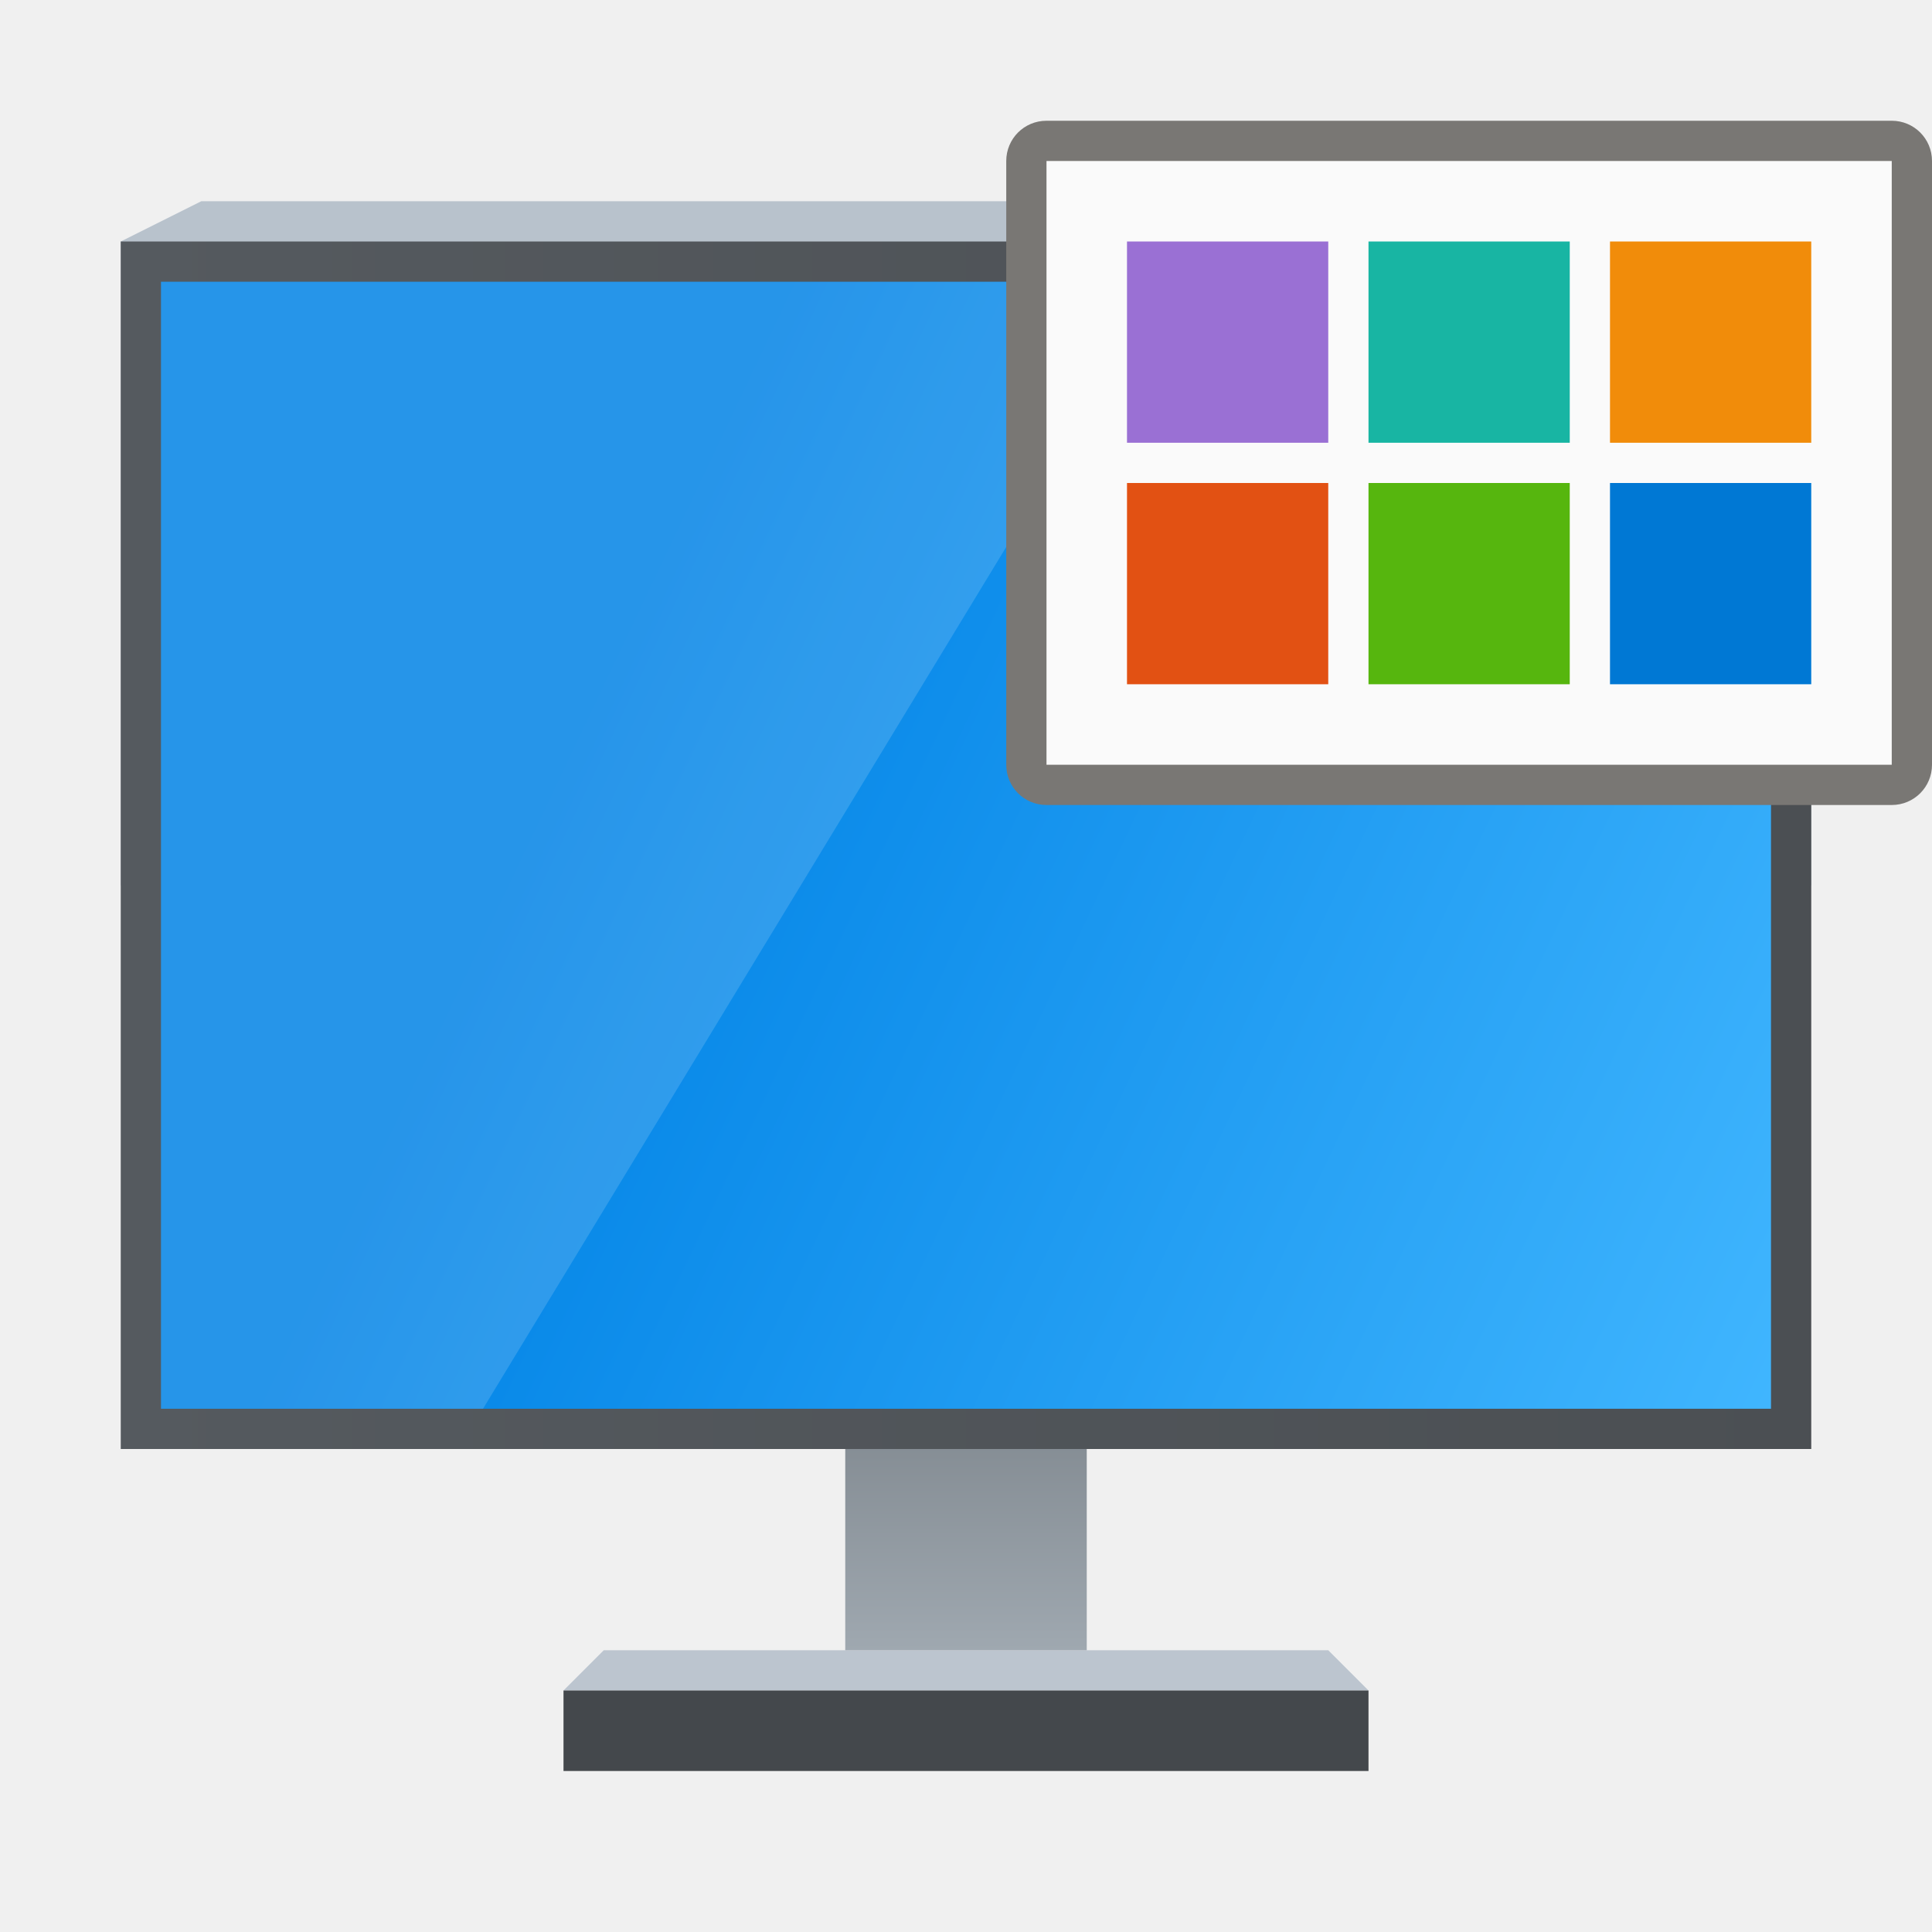
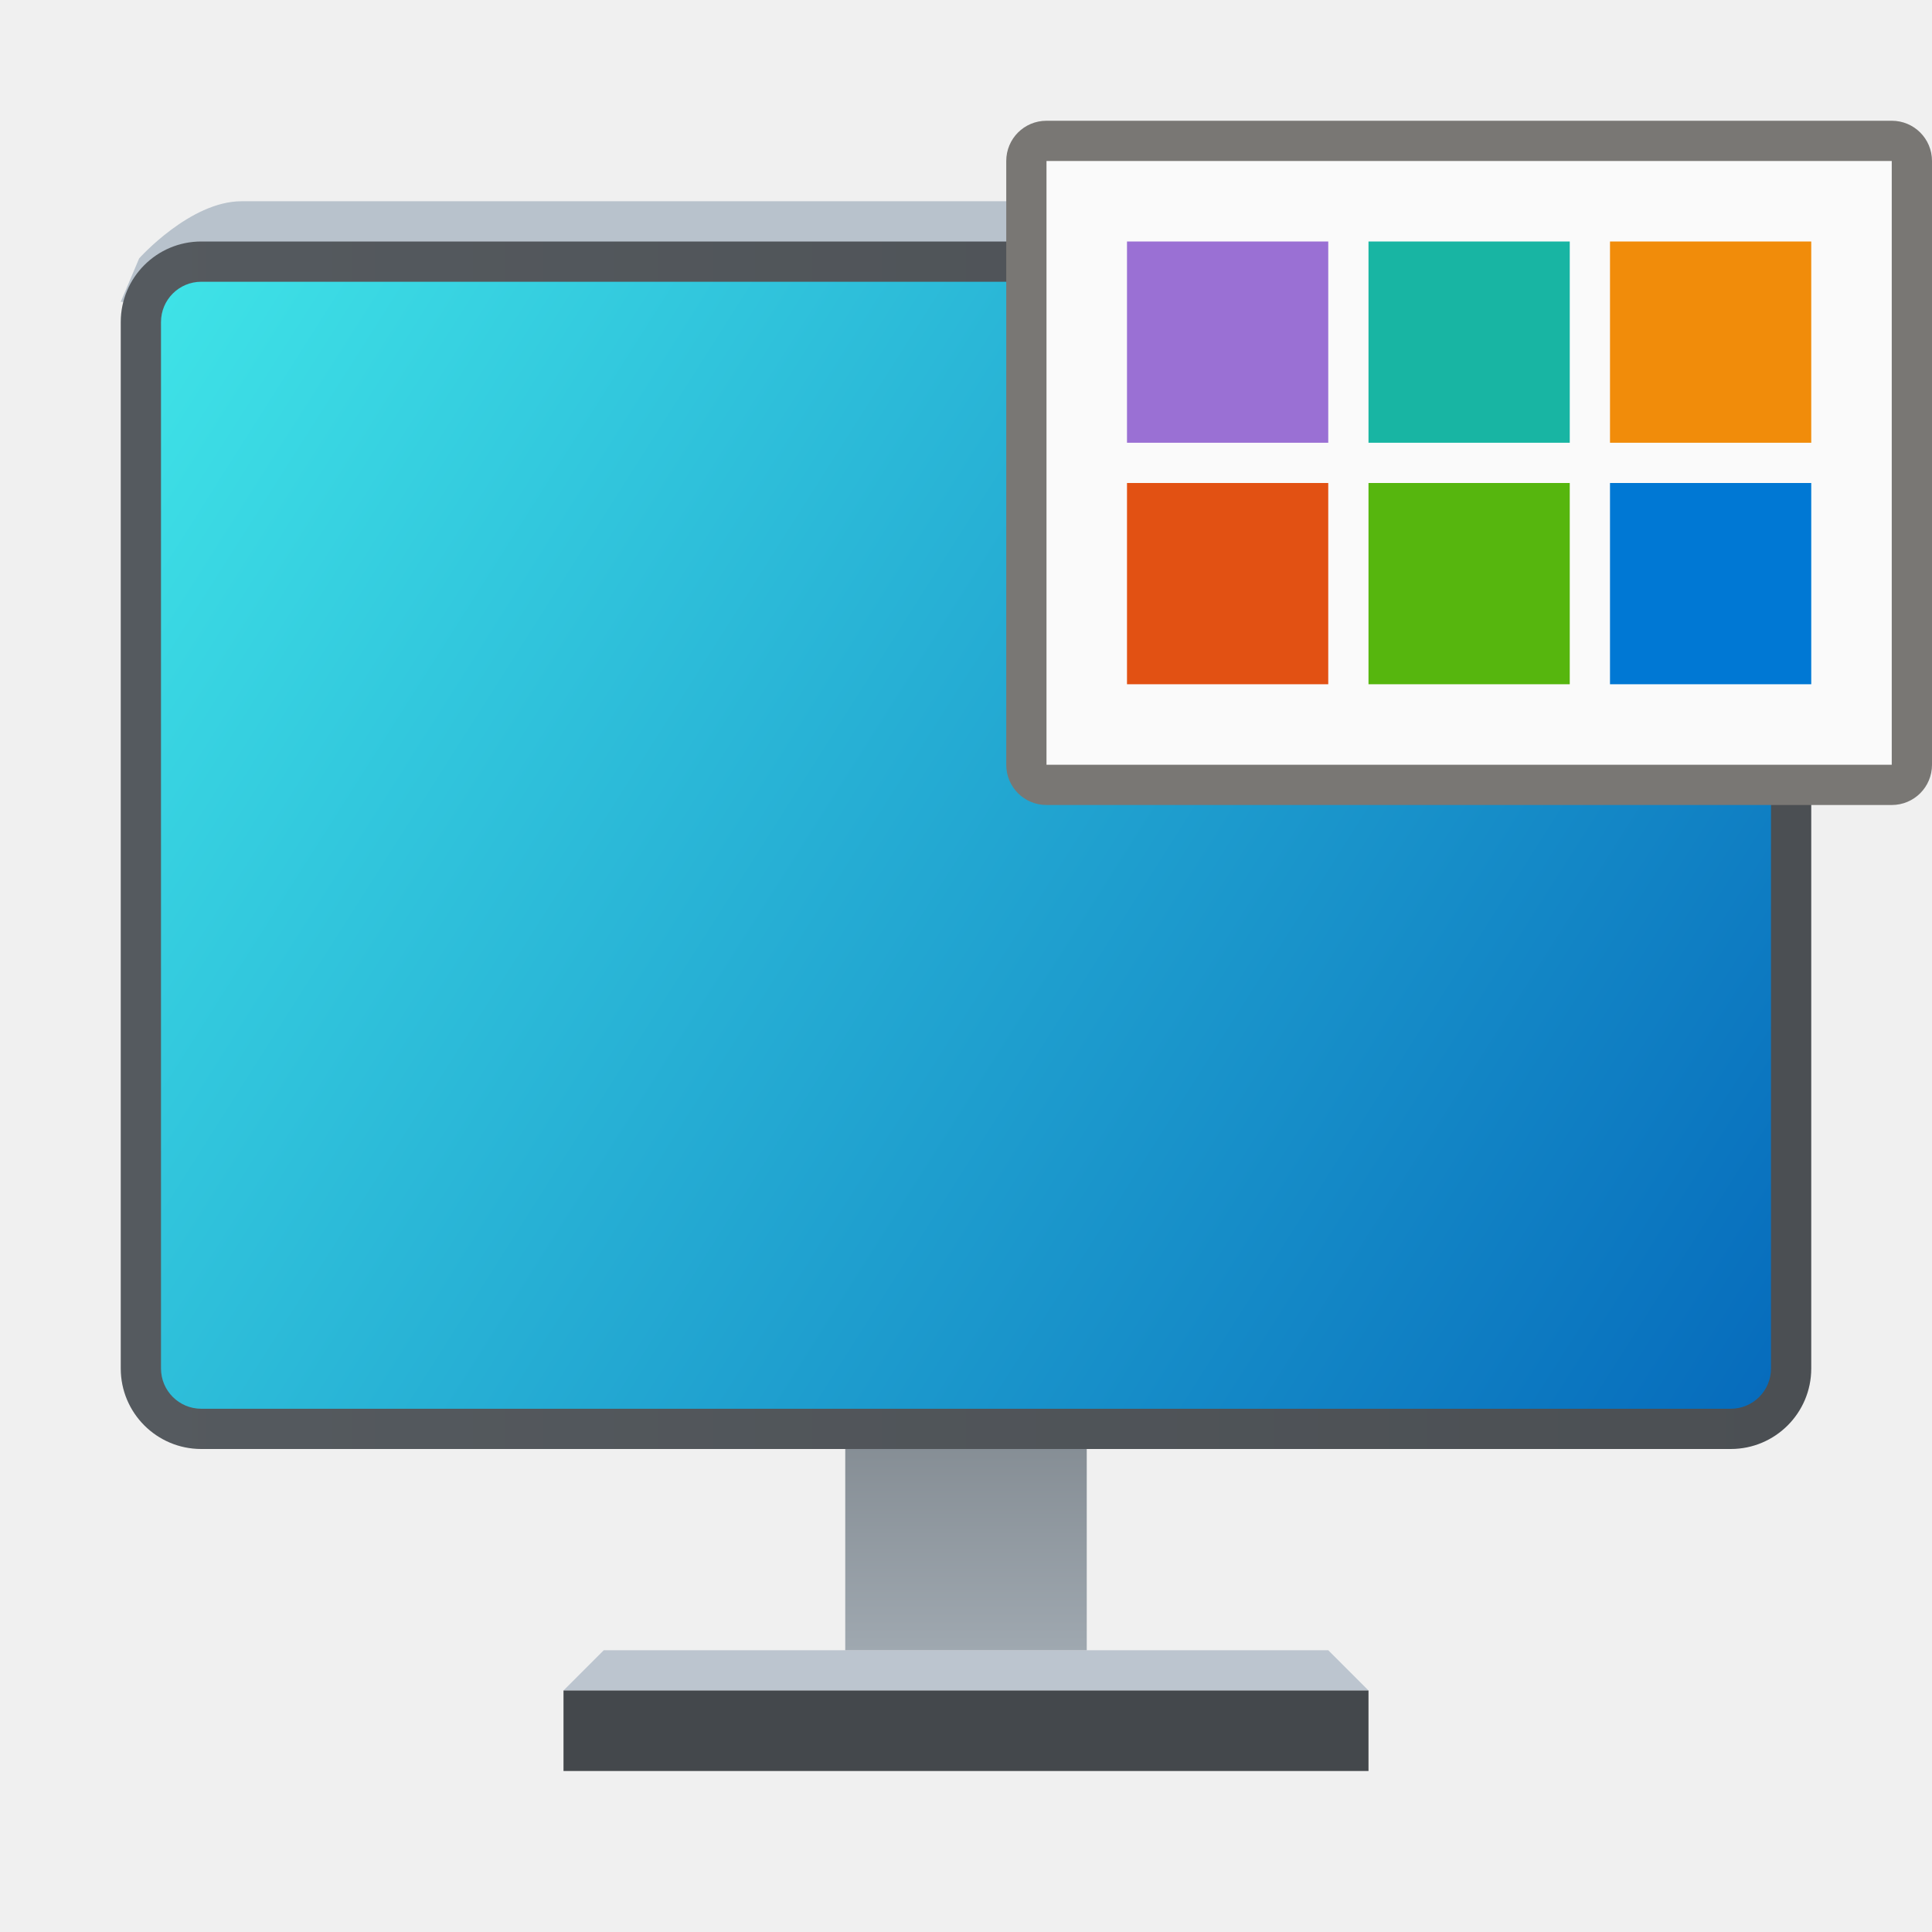
<svg xmlns="http://www.w3.org/2000/svg" xmlns:xlink="http://www.w3.org/1999/xlink" width="48" height="48" viewBox="0 0 48 48" version="1.1" id="svg2112">
  <defs id="defs2109">
    <linearGradient xlink:href="#linearGradient2986" id="linearGradient2988" x1="0.093" y1="10.202" x2="0.093" y2="13.471" gradientUnits="userSpaceOnUse" gradientTransform="matrix(1.773891,0,0,1.835665,26.83536,16.27189)" />
    <linearGradient id="linearGradient2986">
      <stop style="stop-color:#818990;stop-opacity:1;" offset="0" id="stop2982" />
      <stop style="stop-color:#9fa8b0;stop-opacity:1" offset="1" id="stop2984" />
    </linearGradient>
    <linearGradient xlink:href="#linearGradient1116" id="linearGradient1908" x1="4" y1="32" x2="60" y2="32" gradientUnits="userSpaceOnUse" gradientTransform="matrix(0.75,0,0,0.7894737,-2.7034729e-7,-4.263158)" />
    <linearGradient id="linearGradient1116">
      <stop style="stop-color:#555a5f;stop-opacity:1;" offset="0" id="stop1112" />
      <stop style="stop-color:#4b4f53;stop-opacity:1" offset="1" id="stop1114" />
    </linearGradient>
-     <linearGradient xlink:href="#linearGradient3238" id="linearGradient3240" x1="17.902" y1="29.999" x2="60" y2="51" gradientUnits="userSpaceOnUse" gradientTransform="matrix(0.7407407,0,0,0.7777778,0.296296,-3.888889)" />
-     <linearGradient id="linearGradient3238">
-       <stop style="stop-color:#0082e5;stop-opacity:1;" offset="0" id="stop3234" />
-       <stop style="stop-color:#42b7ff;stop-opacity:1;" offset="1" id="stop3236" />
+     <linearGradient xlink:href="#linearGradient2301" id="linearGradient3240" x1="5" y1="14" x2="59" y2="50" gradientUnits="userSpaceOnUse" gradientTransform="matrix(0.7407407,0,0,0.7777778,0.296296,-3.888889)" />
+     <linearGradient id="linearGradient2301">
+       <stop style="stop-color:#3fe3e7;stop-opacity:1;" offset="0" id="stop2297" />
+       <stop style="stop-color:#066bbc;stop-opacity:1" offset="1" id="stop2299" />
    </linearGradient>
  </defs>
  <path id="rect958" style="fill:#bcc5cf;stroke-width:2.113;stroke-linecap:round;stroke-linejoin:round" d="m 15,41 h 18 l 1,1 h -20 z" />
  <rect style="fill:url(#linearGradient2988);fill-opacity:1;stroke-width:2.387;stroke-linecap:round;stroke-linejoin:round" id="rect2848" width="6" height="6" x="21" y="35" />
-   <path id="rect1418" style="fill:#b8c2cc;stroke-width:5;stroke-linecap:round;stroke-linejoin:round" d="M 5,5 H 43 l 2,1 V 22 H 3 V 6 Z" />
-   <rect style="fill:url(#linearGradient1908);fill-opacity:1;stroke-width:0.769;stroke-linecap:round" id="rect1537" width="42" height="30" x="3" y="6" />
-   <rect style="fill:url(#linearGradient3240);fill-opacity:1;stroke-width:0.759;stroke-linecap:round" id="rect1910" width="40" height="28" x="4" y="7" />
-   <path d="M 4,7 H 29 L 12,35 H 4 Z" style="color:#000000;opacity:0.15;fill:#ffffff;stroke-width:0.596;-inkscape-stroke:none" id="path3898" />
+   <path id="rect1418" style="fill:#b8c2cc;stroke-width:2.5;stroke-linecap:round;stroke-linejoin:round" d="m 6,5 h 36 c 2,0 2.883,1.915 2.883,1.915 L 45,7.5 H 3 L 3.457,6.42 C 3.457,6.42 4.724,5 6,5 Z" />
+   <rect style="fill:url(#linearGradient1908);fill-opacity:1;stroke-width:0.769;stroke-linecap:round" id="rect1537" width="42" height="30" x="3" y="6" ry="2" />
+   <rect style="fill:url(#linearGradient3240);fill-opacity:1;stroke-width:0.759;stroke-linecap:round" id="rect1910" width="40" height="28" x="4" y="7" ry="1" />
  <rect style="fill:#44484c;fill-opacity:1;stroke-width:3.78;stroke-linecap:round;stroke-linejoin:round" id="rect1839" width="20" height="2" x="14" y="42" />
  <path id="rect45946" style="fill:#797774;stroke-width:0.516;stroke-linecap:round;stroke-linejoin:round" d="m 26,3 h 21 c 0.554,0 1,0.446 1,1 v 15 c 0,0.554 -0.446,1 -1,1 H 26 c -0.554,0 -1,-0.446 -1,-1 V 4 c 0,-0.554 0.446,-1 1,-1 z" />
  <rect style="fill:#fafafa;fill-opacity:1;stroke-width:2.361;stroke-linecap:round;stroke-linejoin:round" id="rect53915" width="21" height="15" x="26" y="4" />
  <rect style="fill:#0078d4;fill-opacity:1;stroke-width:0.616;stroke-linecap:round;stroke-linejoin:round" id="rect54151" width="5" height="5" x="40" y="12" />
  <rect style="fill:#f18c0a;fill-opacity:1;stroke-width:0.616;stroke-linecap:round;stroke-linejoin:round" id="rect54153" width="5" height="5" x="40" y="6" />
  <rect style="fill:#18b5a3;fill-opacity:1;stroke-width:0.616;stroke-linecap:round;stroke-linejoin:round" id="rect61747" width="5" height="5" x="34" y="6" />
  <rect style="fill:#56b60e;fill-opacity:1;stroke-width:0.616;stroke-linecap:round;stroke-linejoin:round" id="rect61851" width="5" height="5" x="34" y="12" />
  <rect style="fill:#9a70d4;fill-opacity:1;stroke-width:0.616;stroke-linecap:round;stroke-linejoin:round" id="rect61853" width="5" height="5" x="28" y="6" />
  <rect style="fill:#e25113;fill-opacity:1;stroke-width:0.616;stroke-linecap:round;stroke-linejoin:round" id="rect61855" width="5" height="5" x="28" y="12" />
</svg>
